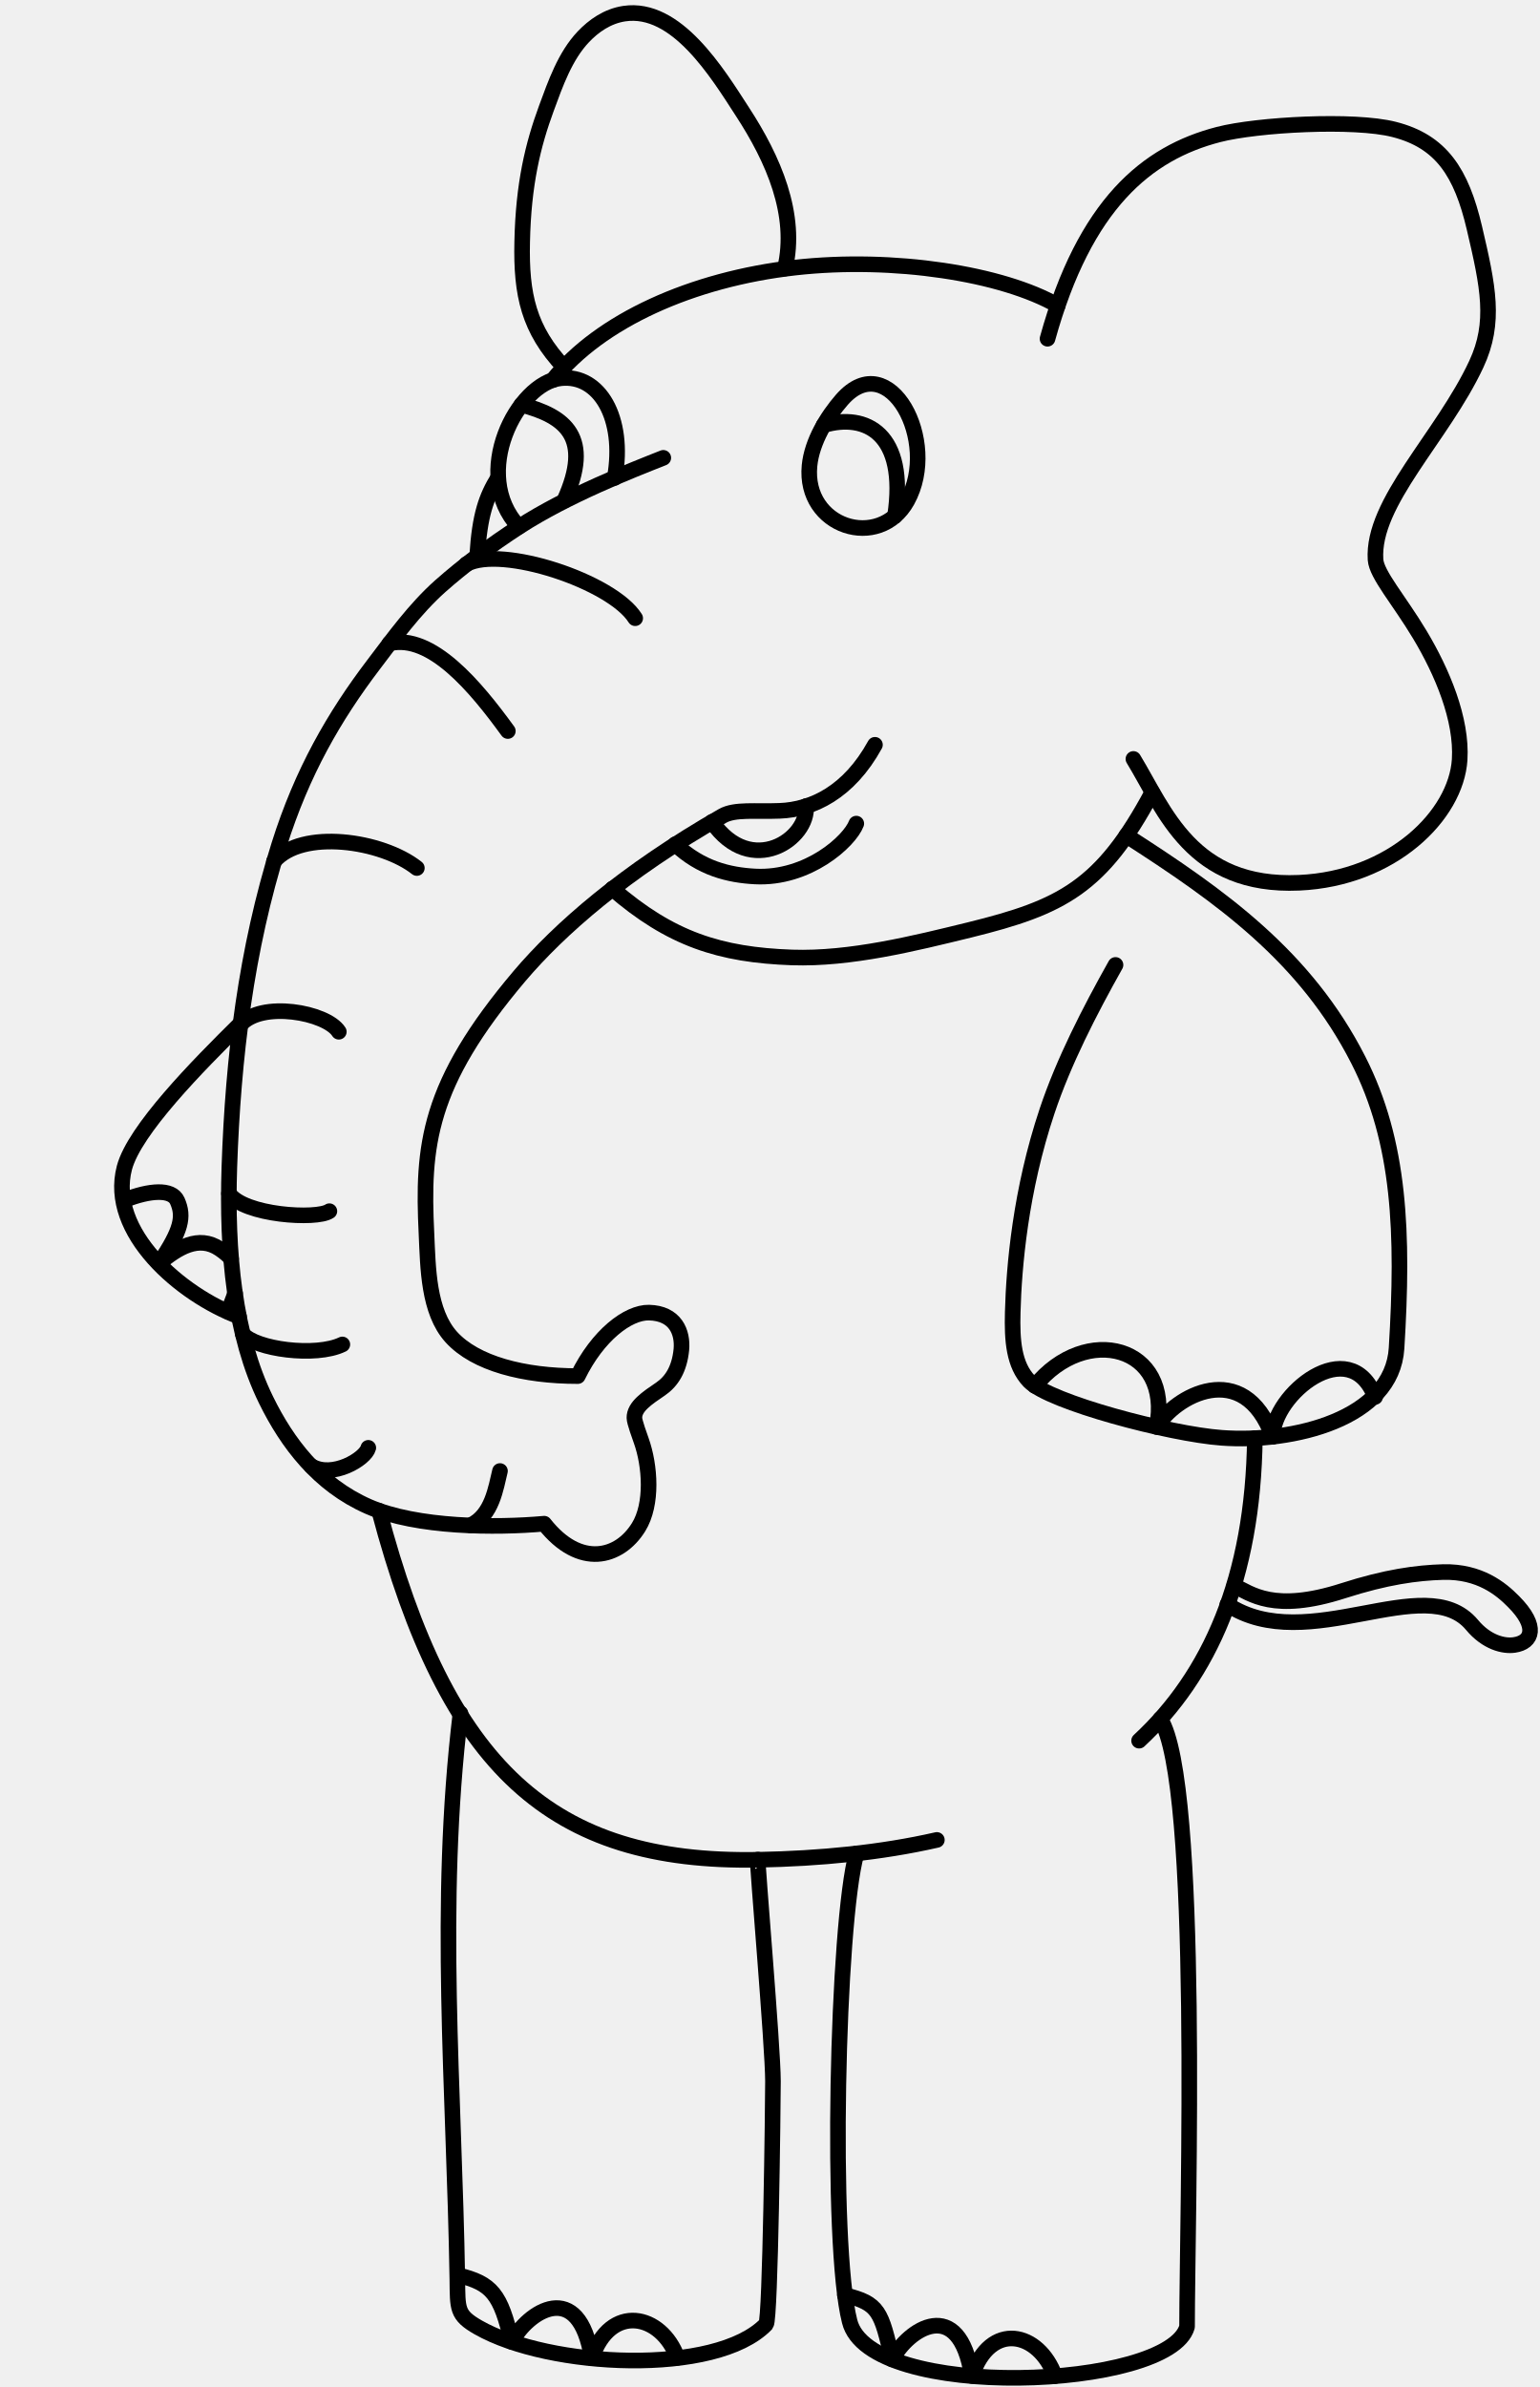
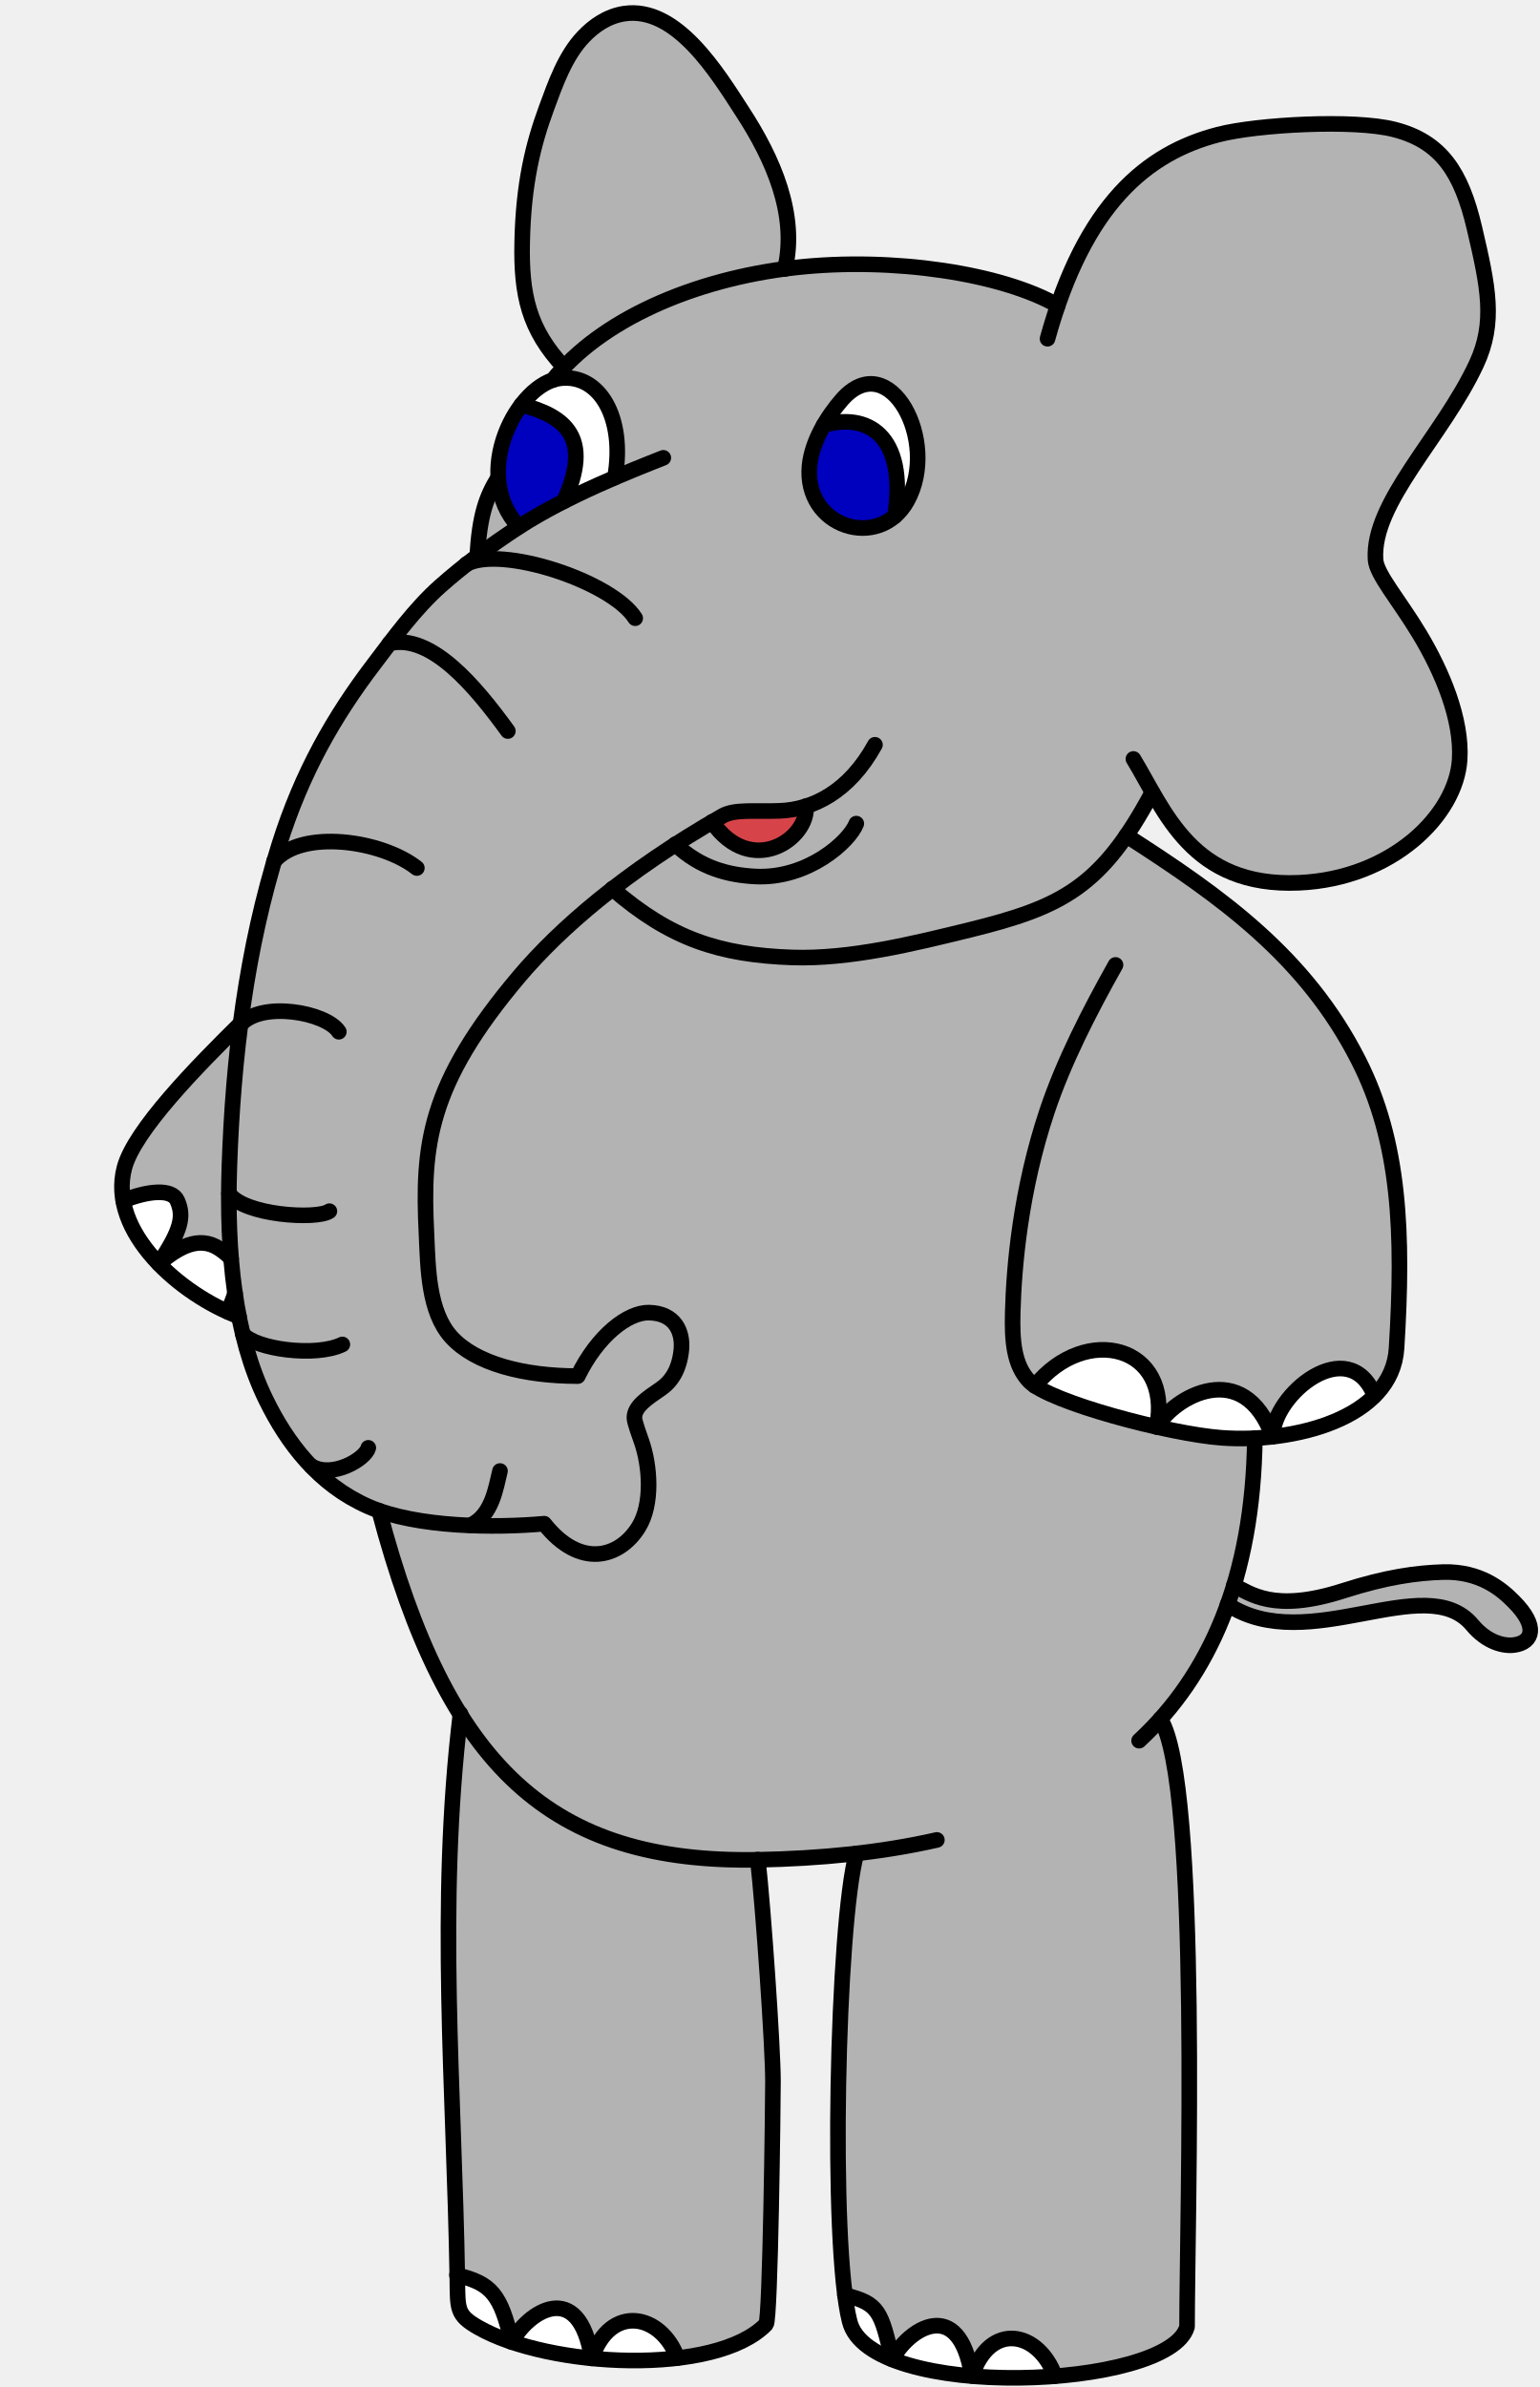
<svg xmlns="http://www.w3.org/2000/svg" xml:space="preserve" width="78.317mm" height="121.444mm" version="1.1" style="shape-rendering:geometricPrecision; text-rendering:geometricPrecision; image-rendering:optimizeQuality; fill-rule:evenodd; clip-rule:evenodd" viewBox="0 0 7832 12144">
  <defs>
    <style type="text/css">
   
    .str0 {stroke:black;stroke-width:79.37;stroke-linecap:round;stroke-linejoin:round}
-     .fil0 {fill:none}
+     .fil4 {fill:none}
+     .fil0 {fill:#0000BF}
+     .fil3 {fill:#B3B3B3}
+     .fil2 {fill:#D6444A}
+     .fil1 {fill:white}
   
  </style>
  </defs>
+   <g id="Colours">
+     <path class="fil0" d="M2871 2549c147,-324 5,-432 -217,-490 -75,98 -126,236 -118,370 5,90 37,177 105,251 72,-47 151,-90 230,-131z" />
+     <path class="fil0" d="M4554 2625c63,-419 -147,-526 -363,-462 -37,64 -65,135 -72,205 -27,275 266,401 434,257z" />
+     <path class="fil1" d="M3129 2429c53,-305 -79,-526 -275,-505 -14,1 -27,4 -41,9 -57,19 -113,65 -160,126 222,58 364,166 217,490 88,-45 177,-85 258,-120z" />
+     <path class="fil1" d="M4616 2548c168,-302 -92,-788 -332,-515 -33,37 -66,82 -94,131 215,-64 426,43 363,462 24,-20 45,-46 62,-78z" />
+     <path class="fil2" d="M3623 4181c200,288 494,85 478,-80 -45,14 -90,22 -134,23 -122,5 -228,-10 -291,26 -18,10 -36,20 -53,31z" />
+     <path class="fil1" d="M2604 11916c-57,-244 -106,-299 -279,-341 0,7 0,14 0,20 3,152 -3,183 106,245 49,28 108,54 173,75z" />
+     <path class="fil1" d="M3011 11999c-65,-413 -327,-236 -407,-83 120,40 261,69 407,83z" />
+     <path class="fil1" d="M3447 11997c-82,-225 -342,-280 -436,2 147,15 298,15 436,-2z" />
+     <path class="fil1" d="M4540 12004c-57,-244 -67,-285 -241,-327 7,53 15,98 24,133 20,84 101,148 217,195z" />
+     <path class="fil1" d="M4945 12089c-65,-413 -325,-237 -405,-84 110,44 252,71 405,84z" />
+     <path class="fil1" d="M5368 12089c-82,-225 -329,-283 -423,-1 138,12 284,12 423,1z" />
+     <path class="fil1" d="M5886 7260c82,-413 -361,-529 -620,-209 104,70 376,154 620,209z" />
+     <path class="fil1" d="M6476 7309c-148,-408 -503,-203 -590,-49 127,29 246,49 330,55 54,4 111,5 169,2 30,-2 61,-4 91,-7z" />
+     <path class="fil1" d="M6994 7101c-132,-323 -519,-4 -518,209 199,-23 399,-88 518,-209z" />
+     <path class="fil1" d="M808 6429c113,-168 130,-240 94,-321 -28,-62 -148,-50 -275,0 21,116 90,226 181,321z" />
+     <path class="fil1" d="M1197 6580c-8,-57 -15,-116 -20,-175 -14,-17 -33,-34 -58,-50 -109,-73 -218,-3 -310,75 101,105 230,191 352,245 14,-34 27,-66 36,-95z" />
+     <path class="fil3" d="M6835 8093c-357,115 -473,12 -558,-26 -10,33 -21,65 -32,96 409,269 1009,-180 1245,104 74,89 160,110 215,102 92,-13 123,-94 -4,-221 -65,-65 -172,-154 -357,-150 -137,3 -291,24 -509,95z" />
+     <path class="fil3" d="M3623 4181c17,-10 35,-20 53,-31 63,-36 169,-21 291,-26 44,-2 89,-9 134,-23 16,164 -278,368 -478,80zm-683 2819c-274,0 -521,-63 -644,-199 -117,-130 -118,-351 -126,-525 -22,-448 6,-759 474,-1312 114,-135 269,-286 472,-443 296,257 548,337 914,350 296,10 621,-71 903,-140 388,-96 593,-182 797,-479 44,-63 87,-136 133,-221 135,235 308,481 747,462 474,-21 799,-344 817,-626 13,-206 -89,-448 -203,-637 -105,-176 -220,-305 -225,-381 -19,-291 339,-624 513,-995 99,-212 61,-395 -10,-693 -66,-281 -168,-440 -409,-501 -202,-52 -696,-25 -893,26 -333,86 -626,310 -818,871 -281,-162 -835,-249 -1336,-193 -485,54 -924,240 -1176,507 -20,21 -39,43 -56,65 14,-5 27,-8 41,-9 195,-20 328,200 275,505 -81,35 -170,75 -258,120 -79,40 -158,84 -230,131 -74,48 -145,97 -212,148 -19,14 -37,28 -55,43 -46,36 -91,74 -134,112 -96,85 -179,188 -257,291 -28,37 -55,73 -82,109 -199,262 -363,545 -480,917 -9,27 -17,54 -25,81 -81,273 -135,549 -171,828 0,2 -1,5 -1,7 -31,238 -48,479 -55,723 -1,45 -2,90 -3,134 -1,113 3,225 12,333 5,59 11,118 20,175 6,40 12,79 20,118 6,30 12,60 20,90 29,119 67,231 118,334 58,119 132,236 229,336 80,83 177,155 292,205 17,8 35,15 54,21 135,47 303,69 465,75 137,6 270,0 375,-9 182,231 383,174 480,18 73,-117 59,-314 14,-440 -7,-20 -35,-96 -35,-116 -1,-58 65,-101 134,-148 55,-38 95,-99 105,-200 8,-88 -30,-185 -165,-188 -107,-2 -261,116 -362,323zm1614 -4375c-168,145 -461,19 -434,-257 7,-70 35,-141 72,-205 28,-49 61,-93 94,-131 240,-273 500,213 332,515 -18,31 -39,57 -62,78z" />
+     <path class="fil3" d="M2641 2680c-68,-73 -100,-161 -105,-251 -61,98 -94,190 -107,399 67,-51 138,-100 212,-148z" />
+     <path class="fil3" d="M3994 1368c65,-274 -60,-559 -217,-801 -128,-196 -335,-538 -601,-498 -86,13 -156,63 -208,118 -93,98 -141,238 -188,364 -68,185 -117,384 -123,680 -6,268 33,445 213,637 243,-257 660,-439 1124,-501z" />
+     <path class="fil3" d="M1168 5937c8,-244 25,-485 55,-723 0,-2 1,-5 1,-7 -219,216 -540,542 -591,734 -15,57 -16,113 -6,168 127,-50 247,-62 275,0 36,81 19,152 -94,321 93,-78 202,-148 310,-75 25,17 44,33 58,50 -9,-109 -12,-220 -12,-333 0,-45 1,-90 3,-134z" />
+     <path class="fil3" d="M3932 10589c0,-174 -48,-866 -77,-1128 -706,12 -1177,-202 -1515,-743 -117,978 -33,1884 -16,2857 174,42 223,97 279,341 79,-153 342,-330 407,83 94,-282 354,-227 436,-2 193,-23 359,-78 450,-173 23,-26 35,-1129 35,-1236z" />
+     <path class="fil3" d="M5886 7260c-244,-55 -516,-139 -620,-209 259,-320 701,-204 620,209zm154 4578c0,-541 69,-2775 -136,-3092 144,-160 260,-353 342,-582 11,-31 22,-63 32,-96 66,-218 103,-467 107,-750 -58,3 -115,2 -169,-2 -84,-6 -203,-27 -330,-55 87,-154 442,-358 590,49 -1,-213 386,-532 518,-209 64,-64 105,-144 111,-242 36,-582 19,-1048 -195,-1467 -268,-526 -697,-831 -1180,-1141 -205,297 -410,383 -797,479 -282,70 -607,151 -903,140 -366,-13 -618,-93 -914,-350 -203,157 -358,309 -472,443 -468,553 -496,864 -474,1312 8,174 9,395 126,525 122,136 370,199 644,199 101,-206 255,-325 362,-323 135,3 173,100 165,188 -10,101 -50,162 -105,200 -69,47 -135,90 -134,148 0,19 28,96 35,116 46,126 60,323 -14,440 -97,156 -298,213 -480,-18 -105,9 -238,15 -375,9 -162,-7 -330,-28 -465,-75 114,430 247,770 411,1033 338,541 808,755 1515,743 171,-3 339,-13 503,-32 -90,326 -129,1708 -59,2248 174,42 184,83 241,327 79,-153 340,-329 405,84 94,-282 341,-225 423,1 337,-26 634,-116 672,-252z" />
+   </g>
  <g id="lineart">
-     <g id="_741963296">
-       <path class="fil0 str0" d="M2870 1868c-180,-192 -219,-369 -213,-637 6,-296 55,-495 123,-680 46,-125 95,-266 188,-364 52,-55 122,-105 208,-118 266,-40 474,302 601,498 158,242 282,525 217,799" />
-       <path class="fil0 str0" d="M5330 1723c190,-686 506,-945 870,-1039 197,-51 690,-78 893,-26 241,61 343,220 409,501 70,298 109,481 10,693 -173,371 -532,704 -513,995 5,76 120,206 225,381 114,190 216,431 203,637 -18,282 -343,605 -817,626 -547,24 -682,-365 -843,-630" />
-       <path class="fil0 str0" d="M4284 2033c-76,87 -153,213 -165,336 -30,314 355,434 497,179 168,-302 -92,-788 -332,-515z" />
-       <path class="fil0 str0" d="M4191 2163c215,-64 426,43 363,462" />
-       <path class="fil0 str0" d="M3128 2431c54,-306 -79,-528 -274,-507 -222,23 -463,488 -214,756" />
-       <path class="fil0 str0" d="M2653 2059c222,58 365,164 218,488" />
-       <path class="fil0 str0" d="M2428 2828c13,-209 46,-300 107,-399" />
-       <path class="fil0 str0" d="M2813 1933c239,-301 709,-513 1233,-572 501,-56 1055,31 1336,193" />
-       <path class="fil0 str0" d="M3116 4521c296,257 548,337 914,350 296,10 621,-71 903,-140 471,-116 672,-218 930,-700" />
-       <path class="fil0 str0" d="M3436 4295c130,123 273,157 406,164 269,14 481,-179 515,-269" />
-       <path class="fil0 str0" d="M3623 4181c200,288 494,85 478,-80" />
-       <path class="fil0 str0" d="M5731 4251c483,310 912,615 1180,1141 214,419 231,885 195,1467 -22,361 -528,483 -890,456 -264,-19 -876,-181 -979,-288 -79,-83 -88,-207 -84,-351 6,-230 39,-618 175,-1024 84,-251 215,-506 348,-743" />
-       <path class="fil0 str0" d="M1224 5207c-219,216 -540,542 -591,734 -86,328 288,647 583,757" />
-       <path class="fil0 str0" d="M635 6105c127,-50 239,-58 267,4 36,81 21,150 -92,318 93,-78 200,-146 308,-73 25,17 44,33 58,50m20 175c-9,29 -22,60 -36,94" />
-       <path class="fil0 str0" d="M5266 7051c259,-320 701,-204 620,209 87,-154 442,-358 590,50 -1,-214 391,-535 521,-203" />
-       <path class="fil0 str0" d="M6385 7317c-9,715 -232,1208 -589,1539m-1029 505c-285,65 -594,95 -912,101 -1050,18 -1579,-464 -1926,-1776" />
-       <path class="fil0 str0" d="M6280 8068c84,38 198,140 555,25 218,-70 372,-91 509,-95 185,-4 293,85 357,150 127,127 96,208 4,221 -54,8 -141,-13 -215,-102 -237,-284 -836,166 -1245,-104" />
-       <path class="fil0 str0" d="M2121 4416c-178,-141 -586,-200 -727,-34" />
-       <path class="fil0 str0" d="M1724 5249c-63,-99 -396,-159 -501,-35" />
-       <path class="fil0 str0" d="M1676 6162c-63,44 -435,22 -511,-90" />
-       <path class="fil0 str0" d="M1236 6787c63,77 370,119 506,53" />
-       <path class="fil0 str0" d="M1583 7458c108,66 277,-36 291,-92" />
-       <path class="fil0 str0" d="M2394 7760c110,-51 129,-191 150,-276" />
-       <path class="fil0 str0" d="M1982 3273c213,-50 438,220 602,446" />
-       <path class="fil0 str0" d="M2373 2870c180,-97 742,89 859,275" />
-       <path class="fil0 str0" d="M3856 9461c-6,-2 77,953 77,1128 0,108 -13,1210 -35,1236 -255,264 -1103,223 -1465,16 -110,-63 -104,-93 -106,-245 -16,-981 -102,-1894 16,-2879" />
-       <path class="fil0 str0" d="M5904 8746c206,317 136,2551 136,3092 -89,320 -1617,382 -1717,-28 -100,-392 -64,-2023 35,-2380" />
-       <path class="fil0 str0" d="M2329 11575c174,42 218,96 275,340 79,-153 342,-330 407,83 94,-282 354,-227 436,-2" />
-       <path class="fil0 str0" d="M4299 11677c174,42 184,83 241,327 79,-153 340,-329 405,84 94,-282 341,-225 423,1" />
-       <path class="fil0 str0" d="M3375 2329c-159,63 -485,190 -734,351 -146,95 -280,195 -401,302 -130,116 -236,263 -340,400 -199,262 -363,545 -480,917 -168,534 -234,1079 -253,1639 -14,433 24,853 187,1185 107,218 266,430 521,542 247,108 648,109 894,87 182,231 383,174 480,18 73,-117 59,-314 14,-440 -7,-20 -35,-96 -35,-116 -1,-58 65,-101 134,-148 55,-38 95,-99 105,-200 8,-88 -30,-185 -165,-188 -107,-2 -261,116 -362,323 -274,0 -521,-63 -644,-199 -117,-130 -118,-351 -126,-525 -22,-448 6,-759 474,-1312 202,-238 533,-529 1032,-814 63,-36 169,-21 291,-26 166,-6 352,-94 485,-336" />
-     </g>
+     <path class="fil4 str0" d="M2870 1868c-180,-192 -219,-369 -213,-637 6,-296 55,-495 123,-680 46,-125 95,-266 188,-364 52,-55 122,-105 208,-118 266,-40 474,302 601,498 158,242 282,527 217,801" />
+     <path class="fil4 str0" d="M5330 1723c190,-686 506,-945 870,-1039 197,-51 690,-78 893,-26 241,61 343,220 409,501 70,298 109,481 10,693 -173,371 -532,704 -513,995 5,76 120,206 225,381 114,190 216,431 203,637 -18,282 -343,605 -817,626 -547,24 -682,-365 -843,-630" />
+     <path class="fil4 str0" d="M4284 2033c-76,87 -153,213 -165,336 -30,314 355,434 497,179 168,-302 -92,-788 -332,-515z" />
+     <path class="fil4 str0" d="M4191 2163c215,-64 426,43 363,462" />
+     <path class="fil4 str0" d="M3129 2429c53,-305 -79,-526 -275,-505 -222,23 -463,488 -214,756 -249,-268 -8,-733 214,-756" />
+     <path class="fil4 str0" d="M2653 2059c222,58 364,166 217,490" />
+     <path class="fil4 str0" d="M2428 2828c13,-209 46,-300 107,-399" />
+     <path class="fil4 str0" d="M2813 1933c239,-301 709,-513 1233,-572 501,-56 1055,31 1336,193" />
+     <path class="fil4 str0" d="M3116 4521c296,257 548,337 914,350 296,10 621,-71 903,-140 471,-116 672,-218 930,-700" />
+     <path class="fil4 str0" d="M3436 4295c130,123 273,157 406,164 269,14 481,-179 515,-269" />
+     <path class="fil4 str0" d="M3623 4181c200,288 494,85 478,-80" />
+     <path class="fil4 str0" d="M5731 4251c483,310 912,615 1180,1141 214,419 231,885 195,1467 -22,361 -528,483 -890,456 -264,-19 -876,-181 -979,-288 -79,-83 -88,-207 -84,-351 6,-230 39,-618 175,-1024 84,-251 215,-506 348,-743" />
+     <path class="fil4 str0" d="M1224 5207c-219,216 -540,542 -591,734 -86,328 288,647 583,757" />
+     <path class="fil4 str0" d="M627 6108c127,-50 247,-62 275,0 36,81 19,152 -94,321 93,-78 202,-148 310,-75 25,17 44,33 58,50m20 175c-9,29 -22,61 -36,95" />
+     <path class="fil4 str0" d="M5266 7051c259,-320 701,-204 620,209 87,-154 442,-358 590,49 -1,-213 386,-532 518,-209" />
+     <path class="fil4 str0" d="M6385 7317c-9,715 -232,1208 -589,1539m-1029 505c-285,65 -594,95 -912,101 -1050,18 -1579,-464 -1926,-1776" />
+     <path class="fil4 str0" d="M6278 8067c84,38 200,141 558,26 218,-70 372,-91 509,-95 185,-4 293,85 357,150 127,127 96,208 4,221 -54,8 -141,-13 -215,-102 -237,-284 -836,166 -1245,-104" />
+     <path class="fil4 str0" d="M2121 4416c-178,-141 -586,-200 -727,-34" />
+     <path class="fil4 str0" d="M1724 5249c-63,-99 -396,-159 -501,-35" />
+     <path class="fil4 str0" d="M1676 6162c-63,44 -435,22 -511,-90" />
+     <path class="fil4 str0" d="M1236 6787c63,77 370,119 506,53" />
+     <path class="fil4 str0" d="M1583 7458c108,66 277,-36 291,-92" />
+     <path class="fil4 str0" d="M2394 7760c110,-51 129,-191 150,-276" />
+     <path class="fil4 str0" d="M1982 3273c213,-50 438,220 602,446" />
+     <path class="fil4 str0" d="M2373 2870c180,-97 742,89 859,275" />
+     <path class="fil4 str0" d="M3856 9461c29,261 77,953 77,1128 0,108 -13,1210 -35,1236 -255,264 -1103,223 -1465,16 -110,-63 -104,-93 -106,-245 -16,-981 -102,-1892 16,-2877" />
+     <path class="fil4 str0" d="M5904 8746c206,317 136,2551 136,3092 -89,320 -1617,382 -1717,-28 -100,-392 -64,-2023 35,-2380" />
+     <path class="fil4 str0" d="M2325 11575c174,42 223,97 279,341 79,-153 342,-330 407,83 94,-282 354,-227 436,-2" />
+     <path class="fil4 str0" d="M4299 11677c174,42 184,83 241,327 79,-153 340,-329 405,84 94,-282 341,-225 423,1" />
+     <path class="fil4 str0" d="M3375 2329c-159,63 -485,190 -734,351 -146,95 -280,195 -401,302 -130,116 -236,263 -340,400 -199,262 -363,545 -480,917 -168,534 -234,1079 -253,1639 -14,433 24,853 187,1185 107,218 266,430 521,542 247,108 648,109 894,87 182,231 383,174 480,18 73,-117 59,-314 14,-440 -7,-20 -35,-96 -35,-116 -1,-58 65,-101 134,-148 55,-38 95,-99 105,-200 8,-88 -30,-185 -165,-188 -107,-2 -261,116 -362,323 -274,0 -521,-63 -644,-199 -117,-130 -118,-351 -126,-525 -22,-448 6,-759 474,-1312 202,-238 533,-529 1032,-814 63,-36 169,-21 291,-26 166,-6 352,-94 485,-336" />
  </g>
</svg>
